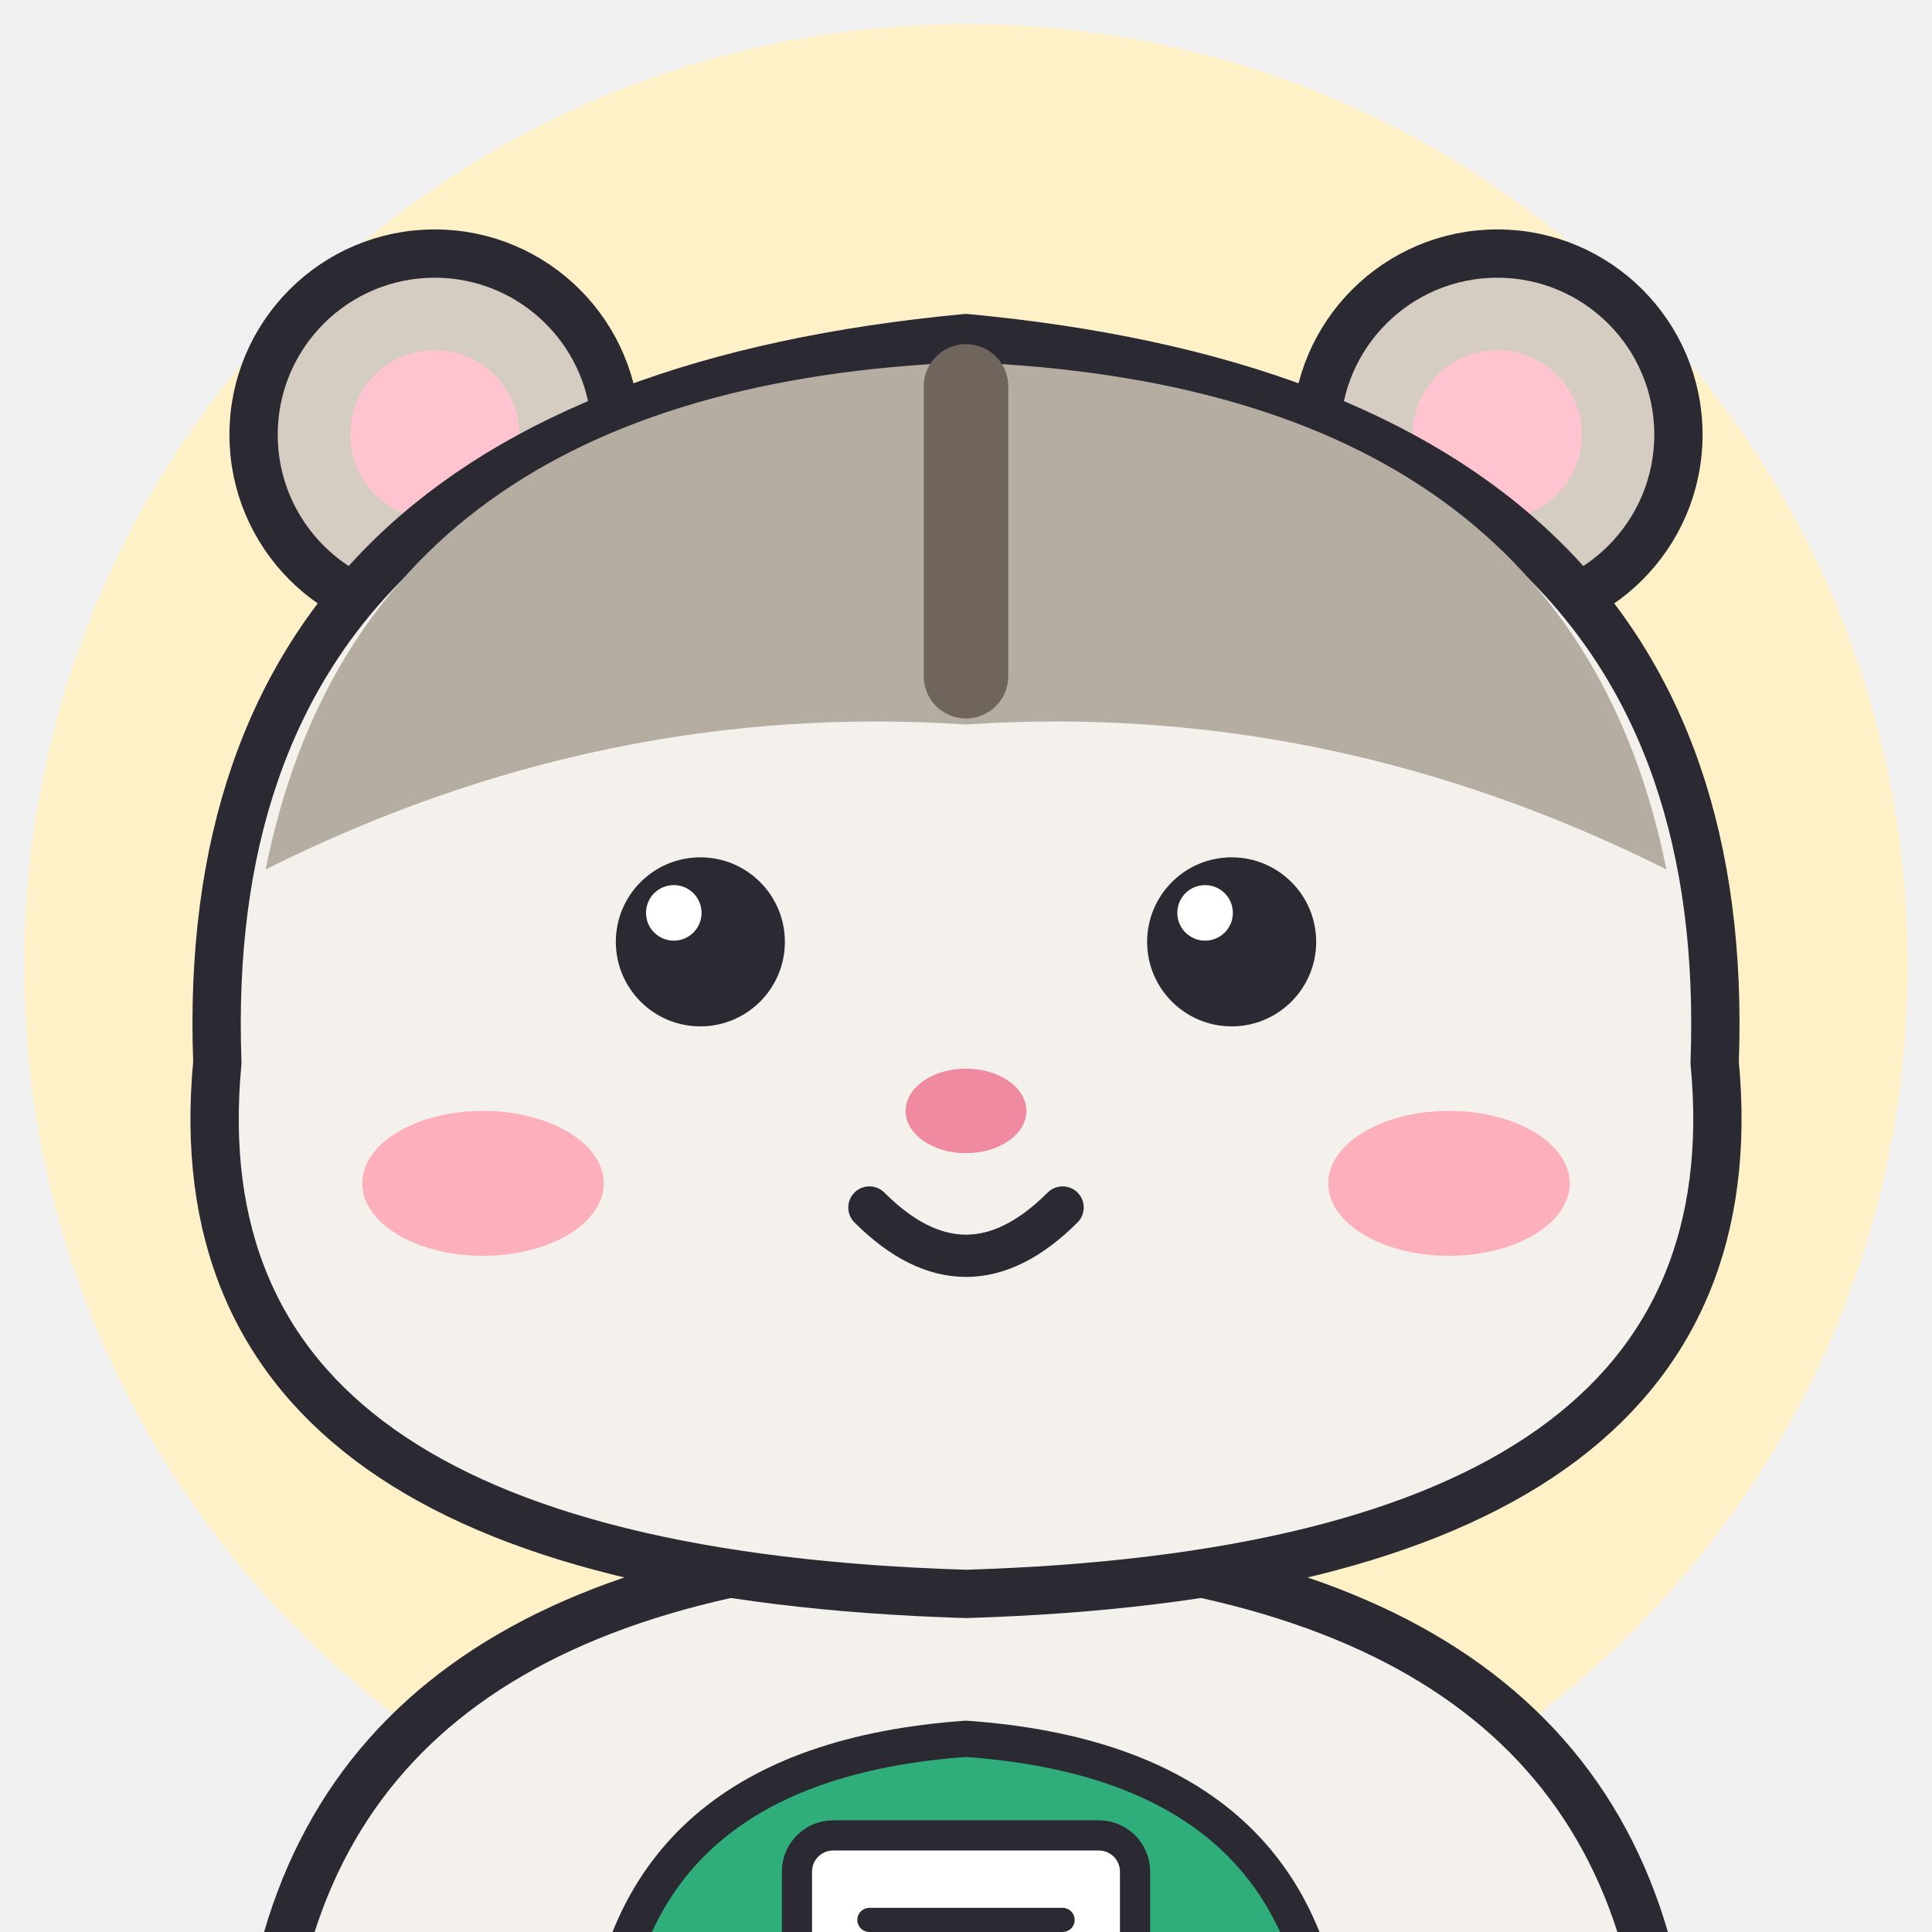
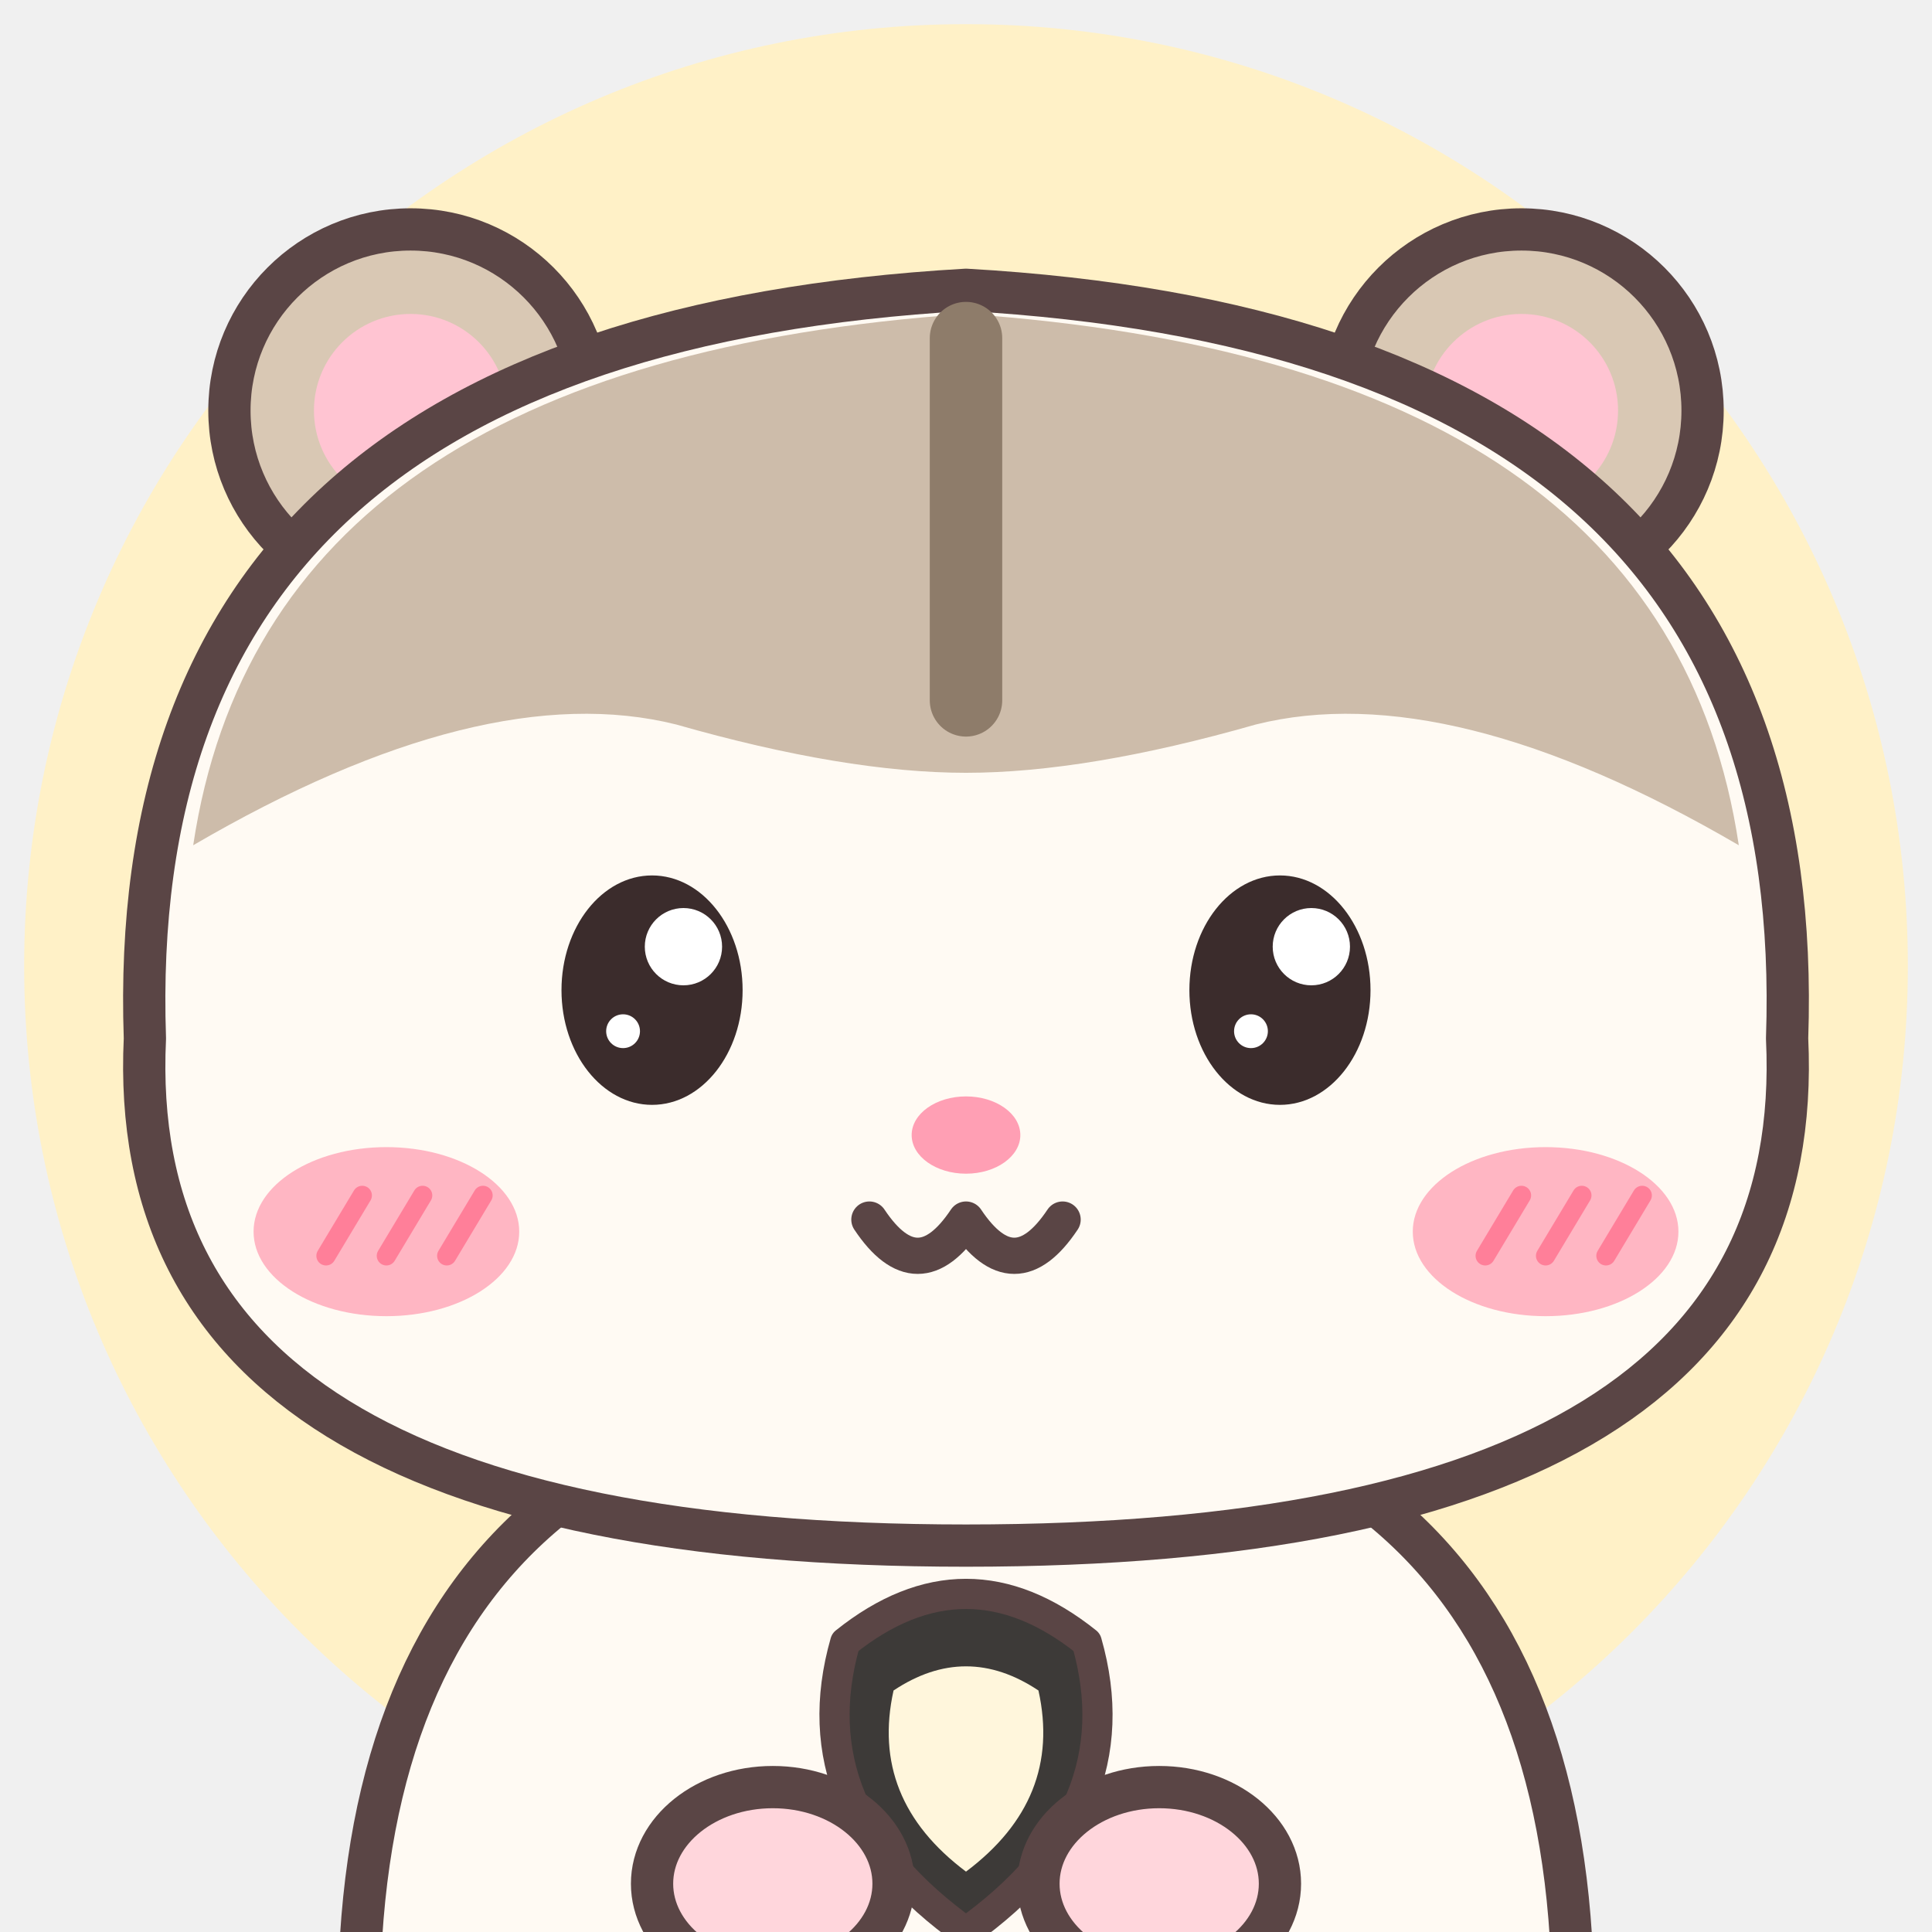
<svg xmlns="http://www.w3.org/2000/svg" viewBox="20 30 160 160" role="img" aria-label="ジャンガリアンハムスター">
  <circle cx="100" cy="110" r="78" fill="#fff1c7" />
-   <path d="M42 200 Q46 160 100 158 Q154 160 158 200 Z" fill="#f4f1ec" stroke="#2b2a33" stroke-width="4" stroke-linejoin="round" />
-   <path d="M70 200 Q72 176 100 174 Q128 176 130 200" fill="#2fae7c" stroke="#2b2a33" stroke-width="3" stroke-linejoin="round" />
-   <rect x="86" y="182" width="28" height="14" rx="3" fill="#fff" stroke="#2b2a33" stroke-width="2.5" stroke-linejoin="round" />
-   <path d="M92 189 h16" stroke="#2b2a33" stroke-width="2" stroke-linecap="round" />
-   <circle cx="56" cy="66" r="15" fill="#d6cdc2" stroke="#2b2a33" stroke-width="4" stroke-linejoin="round" />
-   <circle cx="144" cy="66" r="15" fill="#d6cdc2" stroke="#2b2a33" stroke-width="4" stroke-linejoin="round" />
-   <circle cx="56" cy="66" r="7" fill="#ffc4cf" />
-   <circle cx="144" cy="66" r="7" fill="#ffc4cf" />
-   <path d="M38 118 Q36 64 100 58 Q164 64 162 118 Q166 160 100 162 Q34 160 38 118 Z" fill="#f4f1ec" stroke="#2b2a33" stroke-width="4" stroke-linejoin="round" />
-   <path d="M42 102 Q50 62 100 60 Q150 62 158 102 Q130 88 100 90 Q70 88 42 102 Z" fill="#b5aca2" />
-   <path d="M100 62 V86" stroke="#6f655c" stroke-width="7" stroke-linecap="round" />
-   <ellipse cx="100" cy="122" rx="5" ry="3.5" fill="#f08aa0" />
-   <ellipse cx="60" cy="128" rx="10" ry="6" fill="#ff9fb0" opacity="0.8" />
-   <ellipse cx="140" cy="128" rx="10" ry="6" fill="#ff9fb0" opacity="0.8" />
-   <circle cx="78" cy="108" r="7" fill="#2b2a33" />
-   <circle cx="75.8" cy="105.6" r="2.3" fill="#fff" />
-   <circle cx="122" cy="108" r="7" fill="#2b2a33" />
-   <circle cx="119.8" cy="105.6" r="2.3" fill="#fff" />
-   <path d="M92 130 Q100 138 108 130" fill="none" stroke="#2b2a33" stroke-width="3.5" stroke-linecap="round" stroke-linejoin="round" />
+   <path d="M50 204 Q46 146 100 144 Q154 146 150 204 Z" fill="#fffaf3" stroke="#5a4545" stroke-width="3.5" stroke-linejoin="round" stroke-linecap="round" />
+   <g transform="translate(0 16)">
+     <path d="M90 150 q10 -8 20 0 q4 14 -10 24 q-14 -10 -10 -24z" fill="#3d3a38" stroke="#5a4545" stroke-width="2.5" stroke-linejoin="round" stroke-linecap="round" />
+     <path d="M94 154 q6 -4 12 0 q2 9 -6 15 q-8 -6 -6 -15z" fill="#fff6dc" />
+   </g>
+   <ellipse cx="84" cy="186" rx="10" ry="8" fill="#ffd6dc" stroke="#5a4545" stroke-width="3.5" stroke-linejoin="round" stroke-linecap="round" />
+   <ellipse cx="116" cy="186" rx="10" ry="8" fill="#ffd6dc" stroke="#5a4545" stroke-width="3.5" stroke-linejoin="round" stroke-linecap="round" />
+   <circle cx="54" cy="64" r="15" fill="#d9c8b4" stroke="#5a4545" stroke-width="3.5" stroke-linejoin="round" stroke-linecap="round" />
+   <circle cx="146" cy="64" r="15" fill="#d9c8b4" stroke="#5a4545" stroke-width="3.5" stroke-linejoin="round" stroke-linecap="round" />
+   <circle cx="54" cy="64" r="8" fill="#ffc4d2" />
+   <circle cx="146" cy="64" r="8" fill="#ffc4d2" />
+   <path d="M32 116 Q30 58 100 54 Q170 58 168 116 Q170 158 100 158 Q30 158 32 116 Z" fill="#fffaf3" stroke="#5a4545" stroke-width="3.5" stroke-linejoin="round" stroke-linecap="round" />
+   <path d="M36 100 Q42 60 100 56 Q158 60 164 100 Q140 86 124 90 Q110 94 100 94 Q90 94 76 90 Q60 86 36 100 Z" fill="#cdbcaa" />
+   <path d="M100 58 V88" stroke="#8e7c6a" stroke-width="6" stroke-linecap="round" />
+   <ellipse cx="100" cy="124" rx="4.5" ry="3.2" fill="#ff9fb4" />
+   <ellipse cx="52" cy="132" rx="11" ry="7" fill="#ffaabb" opacity="0.85" />
+   <path d="M47 134 l3 -5 M52 134 l3 -5 M57 134 l3 -5" stroke="#ff7f99" stroke-width="1.6" stroke-linecap="round" />
+   <ellipse cx="148" cy="132" rx="11" ry="7" fill="#ffaabb" opacity="0.85" />
+   <path d="M143 134 l3 -5 M148 134 l3 -5 M153 134 l3 -5" stroke="#ff7f99" stroke-width="1.6" stroke-linecap="round" />
+   <ellipse cx="74" cy="112" rx="7.5" ry="9.5" fill="#3b2c2c" />
+   <circle cx="76.6" cy="108.4" r="3.2" fill="#fff" />
+   <circle cx="71.6" cy="115.4" r="1.4" fill="#fff" />
+   <ellipse cx="126" cy="112" rx="7.5" ry="9.5" fill="#3b2c2c" />
+   <circle cx="128.6" cy="108.4" r="3.2" fill="#fff" />
+   <circle cx="123.6" cy="115.4" r="1.4" fill="#fff" />
+   <path d="M92 131 Q96 137 100 131 Q104 137 108 131" fill="none" stroke="#5a4545" stroke-width="3" stroke-linecap="round" stroke-linejoin="round" />
</svg>
